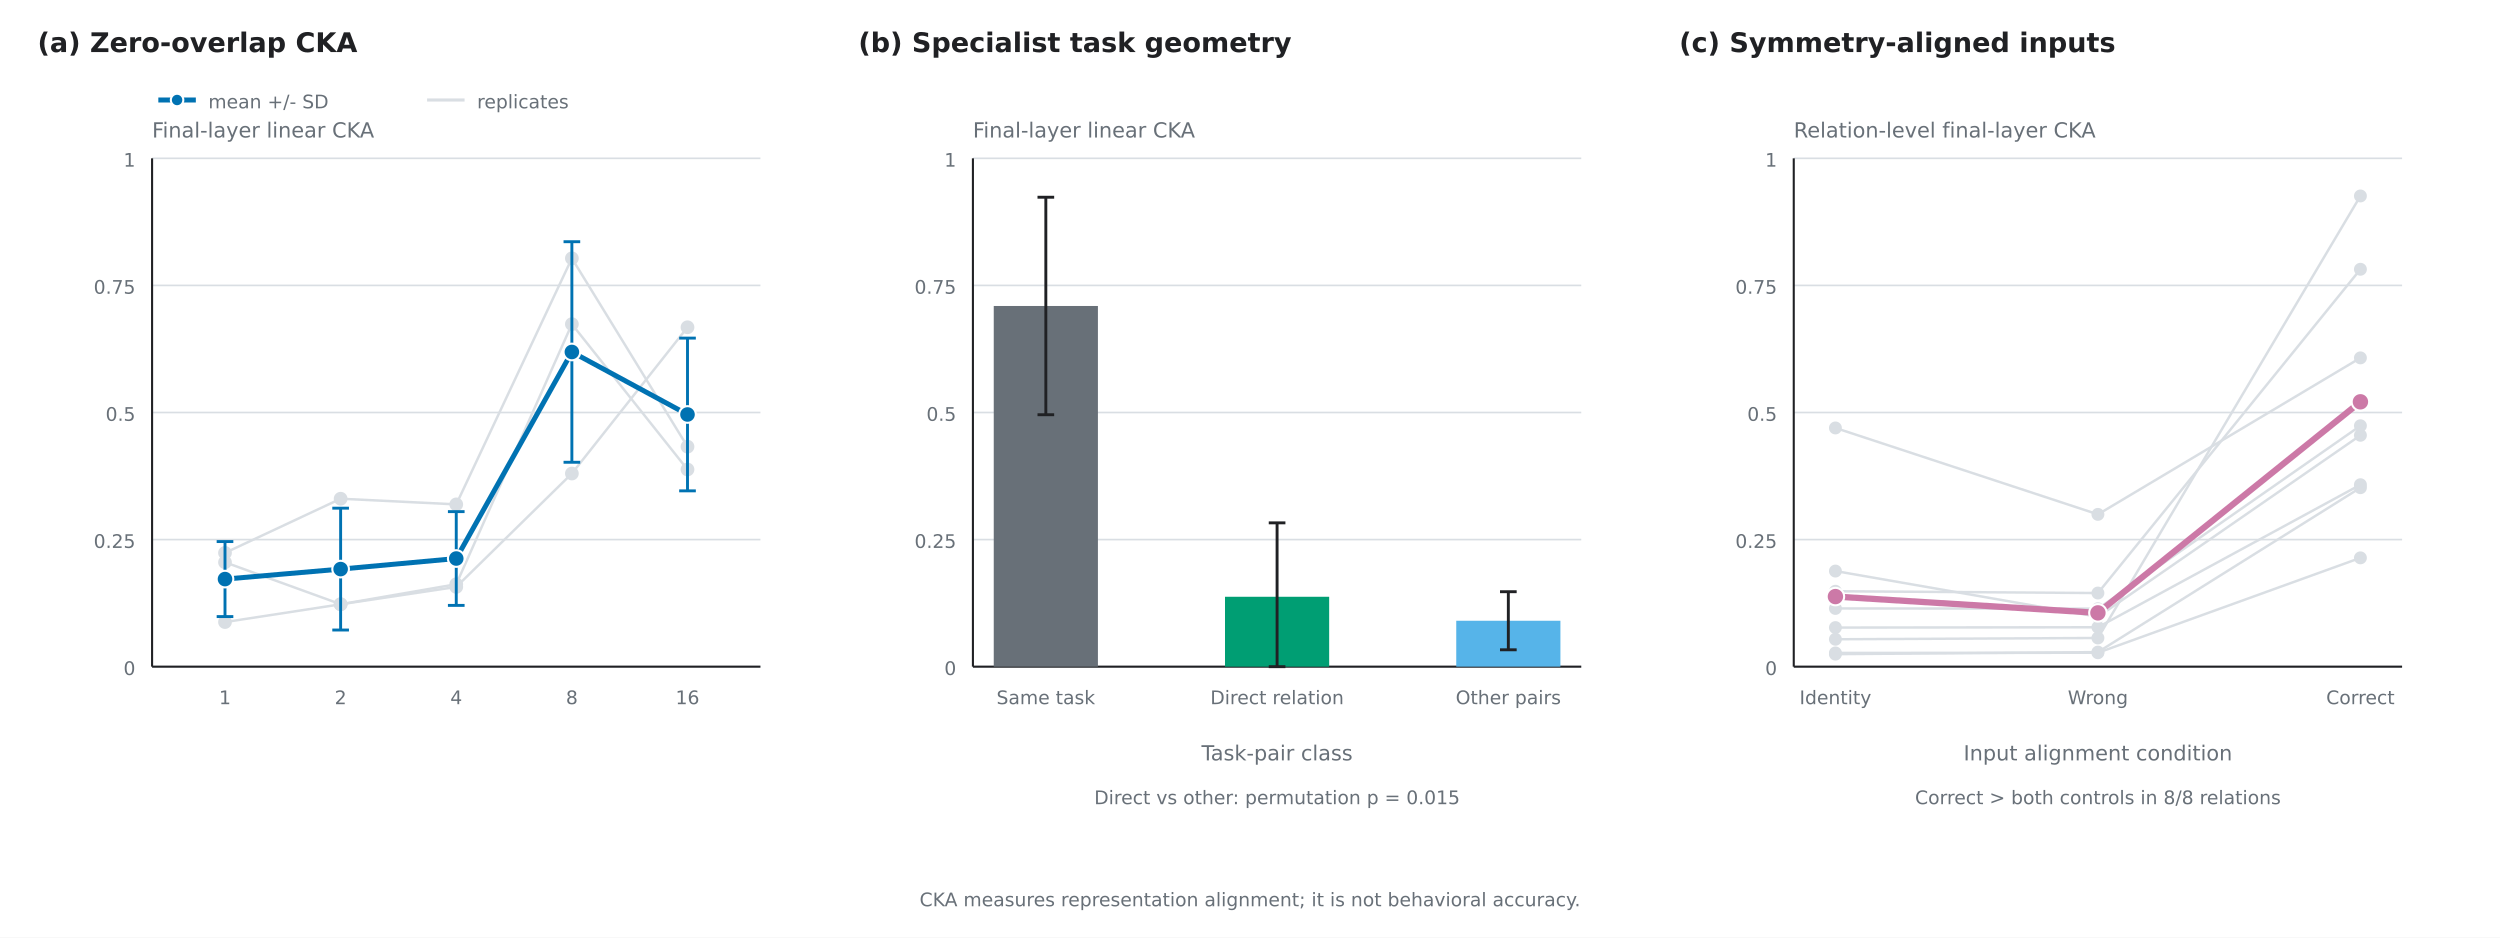
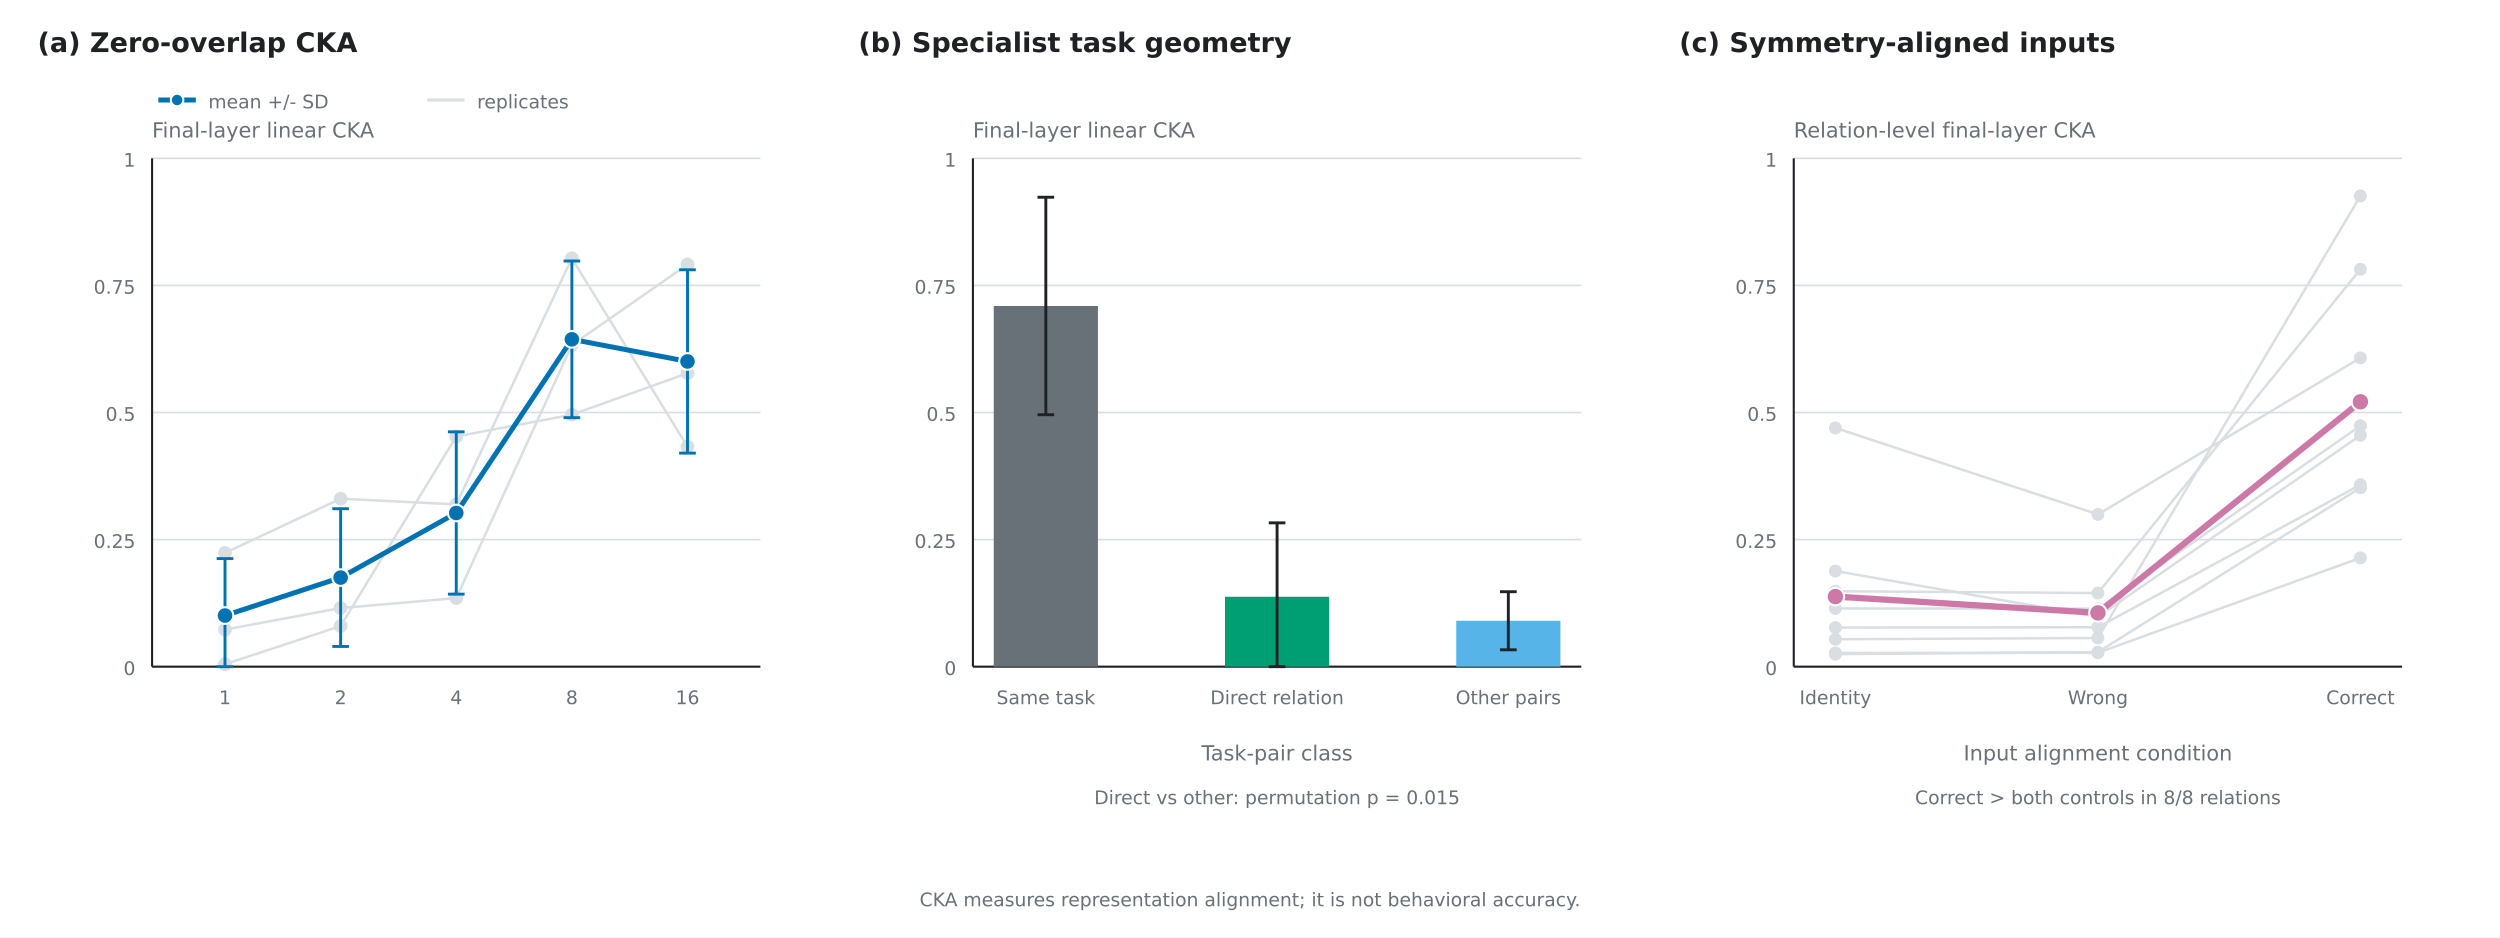
<svg xmlns="http://www.w3.org/2000/svg" width="1200" height="450" viewBox="0 0 1200 450" role="img">
  <rect width="100%" height="100%" fill="#FFFFFF" />
  <text x="18.00" y="25.00" fill="#202124" font-size="13.00" font-family="DejaVu Sans,Arial,sans-serif" font-weight="600" text-anchor="start">(a) Zero-overlap CKA</text>
  <text x="73.00" y="66.00" fill="#687078" font-size="10.00" font-family="DejaVu Sans,Arial,sans-serif" font-weight="400" text-anchor="start">Final-layer linear CKA</text>
  <line x1="73.00" y1="320.00" x2="365.00" y2="320.00" stroke="#D9DEE3" stroke-width="0.80" opacity="1.000" />
  <text x="65.00" y="324.00" fill="#687078" font-size="9.00" font-family="DejaVu Sans,Arial,sans-serif" font-weight="400" text-anchor="end">0</text>
  <line x1="73.00" y1="259.00" x2="365.00" y2="259.00" stroke="#D9DEE3" stroke-width="0.80" opacity="1.000" />
  <text x="65.00" y="263.00" fill="#687078" font-size="9.00" font-family="DejaVu Sans,Arial,sans-serif" font-weight="400" text-anchor="end">0.25</text>
  <line x1="73.00" y1="198.00" x2="365.00" y2="198.00" stroke="#D9DEE3" stroke-width="0.80" opacity="1.000" />
  <text x="65.00" y="202.00" fill="#687078" font-size="9.00" font-family="DejaVu Sans,Arial,sans-serif" font-weight="400" text-anchor="end">0.5</text>
  <line x1="73.00" y1="137.00" x2="365.00" y2="137.00" stroke="#D9DEE3" stroke-width="0.80" opacity="1.000" />
  <text x="65.00" y="141.00" fill="#687078" font-size="9.00" font-family="DejaVu Sans,Arial,sans-serif" font-weight="400" text-anchor="end">0.75</text>
  <line x1="73.00" y1="76.00" x2="365.00" y2="76.00" stroke="#D9DEE3" stroke-width="0.80" opacity="1.000" />
  <text x="65.00" y="80.00" fill="#687078" font-size="9.00" font-family="DejaVu Sans,Arial,sans-serif" font-weight="400" text-anchor="end">1</text>
  <line x1="73.00" y1="76.00" x2="73.00" y2="320.00" stroke="#202124" stroke-width="1.00" opacity="1.000" />
  <line x1="73.00" y1="320.00" x2="365.00" y2="320.00" stroke="#202124" stroke-width="1.00" opacity="1.000" />
  <text x="108.00" y="338.00" fill="#687078" font-size="9.00" font-family="DejaVu Sans,Arial,sans-serif" font-weight="400" text-anchor="middle">1</text>
  <text x="163.50" y="338.00" fill="#687078" font-size="9.00" font-family="DejaVu Sans,Arial,sans-serif" font-weight="400" text-anchor="middle">2</text>
  <text x="219.00" y="338.00" fill="#687078" font-size="9.00" font-family="DejaVu Sans,Arial,sans-serif" font-weight="400" text-anchor="middle">4</text>
  <text x="274.50" y="338.00" fill="#687078" font-size="9.00" font-family="DejaVu Sans,Arial,sans-serif" font-weight="400" text-anchor="middle">8</text>
  <text x="330.00" y="338.00" fill="#687078" font-size="9.00" font-family="DejaVu Sans,Arial,sans-serif" font-weight="400" text-anchor="middle">16</text>
  <line x1="108.00" y1="265.38" x2="163.50" y2="239.39" stroke="#D9DEE3" stroke-width="1.20" opacity="1.000" />
  <line x1="163.50" y1="239.39" x2="219.00" y2="242.11" stroke="#D9DEE3" stroke-width="1.20" opacity="1.000" />
  <line x1="219.00" y1="242.11" x2="274.50" y2="123.99" stroke="#D9DEE3" stroke-width="1.20" opacity="1.000" />
  <line x1="274.50" y1="123.99" x2="330.00" y2="214.40" stroke="#D9DEE3" stroke-width="1.20" opacity="1.000" />
  <circle cx="108.00" cy="265.38" r="2.80" fill="#D9DEE3" stroke="#D9DEE3" stroke-width="1.00" opacity="1.000" />
  <circle cx="163.50" cy="239.39" r="2.80" fill="#D9DEE3" stroke="#D9DEE3" stroke-width="1.00" opacity="1.000" />
  <circle cx="219.00" cy="242.11" r="2.80" fill="#D9DEE3" stroke="#D9DEE3" stroke-width="1.00" opacity="1.000" />
  <circle cx="274.50" cy="123.99" r="2.80" fill="#D9DEE3" stroke="#D9DEE3" stroke-width="1.00" opacity="1.000" />
  <circle cx="330.00" cy="214.40" r="2.80" fill="#D9DEE3" stroke="#D9DEE3" stroke-width="1.00" opacity="1.000" />
-   <line x1="108.00" y1="269.90" x2="163.50" y2="290.03" stroke="#D9DEE3" stroke-width="1.20" opacity="1.000" />
-   <line x1="163.50" y1="290.03" x2="219.00" y2="280.43" stroke="#D9DEE3" stroke-width="1.20" opacity="1.000" />
-   <line x1="219.00" y1="280.43" x2="274.50" y2="155.59" stroke="#D9DEE3" stroke-width="1.20" opacity="1.000" />
-   <line x1="274.50" y1="155.59" x2="330.00" y2="225.36" stroke="#D9DEE3" stroke-width="1.20" opacity="1.000" />
-   <circle cx="108.00" cy="269.90" r="2.80" fill="#D9DEE3" stroke="#D9DEE3" stroke-width="1.00" opacity="1.000" />
-   <circle cx="163.50" cy="290.03" r="2.80" fill="#D9DEE3" stroke="#D9DEE3" stroke-width="1.00" opacity="1.000" />
-   <circle cx="219.00" cy="280.43" r="2.80" fill="#D9DEE3" stroke="#D9DEE3" stroke-width="1.00" opacity="1.000" />
-   <circle cx="274.50" cy="155.59" r="2.80" fill="#D9DEE3" stroke="#D9DEE3" stroke-width="1.00" opacity="1.000" />
-   <circle cx="330.00" cy="225.36" r="2.80" fill="#D9DEE3" stroke="#D9DEE3" stroke-width="1.00" opacity="1.000" />
-   <line x1="108.00" y1="298.59" x2="163.50" y2="290.06" stroke="#D9DEE3" stroke-width="1.20" opacity="1.000" />
-   <line x1="163.50" y1="290.06" x2="219.00" y2="281.72" stroke="#D9DEE3" stroke-width="1.20" opacity="1.000" />
-   <line x1="219.00" y1="281.72" x2="274.50" y2="227.29" stroke="#D9DEE3" stroke-width="1.20" opacity="1.000" />
-   <line x1="274.50" y1="227.29" x2="330.00" y2="157.09" stroke="#D9DEE3" stroke-width="1.20" opacity="1.000" />
-   <circle cx="108.00" cy="298.59" r="2.80" fill="#D9DEE3" stroke="#D9DEE3" stroke-width="1.00" opacity="1.000" />
-   <circle cx="163.50" cy="290.06" r="2.80" fill="#D9DEE3" stroke="#D9DEE3" stroke-width="1.00" opacity="1.000" />
-   <circle cx="219.00" cy="281.72" r="2.80" fill="#D9DEE3" stroke="#D9DEE3" stroke-width="1.00" opacity="1.000" />
-   <circle cx="274.50" cy="227.29" r="2.80" fill="#D9DEE3" stroke="#D9DEE3" stroke-width="1.00" opacity="1.000" />
-   <circle cx="330.00" cy="157.09" r="2.80" fill="#D9DEE3" stroke="#D9DEE3" stroke-width="1.00" opacity="1.000" />
-   <line x1="108.00" y1="277.96" x2="163.50" y2="273.16" stroke="#0072B2" stroke-width="2.40" opacity="1.000" />
-   <line x1="163.50" y1="273.16" x2="219.00" y2="268.09" stroke="#0072B2" stroke-width="2.40" opacity="1.000" />
-   <line x1="219.00" y1="268.09" x2="274.50" y2="168.95" stroke="#0072B2" stroke-width="2.40" opacity="1.000" />
-   <line x1="274.50" y1="168.95" x2="330.00" y2="198.95" stroke="#0072B2" stroke-width="2.40" opacity="1.000" />
-   <line x1="108.00" y1="295.96" x2="108.00" y2="259.95" stroke="#0072B2" stroke-width="1.40" opacity="1.000" />
-   <line x1="104.00" y1="295.96" x2="112.00" y2="295.96" stroke="#0072B2" stroke-width="1.40" opacity="1.000" />
-   <line x1="104.00" y1="259.95" x2="112.00" y2="259.95" stroke="#0072B2" stroke-width="1.40" opacity="1.000" />
-   <circle cx="108.00" cy="277.96" r="4.00" fill="#0072B2" stroke="#FFFFFF" stroke-width="1.00" opacity="1.000" />
-   <line x1="163.50" y1="302.41" x2="163.50" y2="243.92" stroke="#0072B2" stroke-width="1.40" opacity="1.000" />
-   <line x1="159.50" y1="302.41" x2="167.50" y2="302.41" stroke="#0072B2" stroke-width="1.40" opacity="1.000" />
-   <line x1="159.50" y1="243.92" x2="167.50" y2="243.92" stroke="#0072B2" stroke-width="1.40" opacity="1.000" />
-   <circle cx="163.50" cy="273.16" r="4.00" fill="#0072B2" stroke="#FFFFFF" stroke-width="1.00" opacity="1.000" />
-   <line x1="219.00" y1="290.59" x2="219.00" y2="245.58" stroke="#0072B2" stroke-width="1.40" opacity="1.000" />
-   <line x1="215.00" y1="290.59" x2="223.00" y2="290.59" stroke="#0072B2" stroke-width="1.40" opacity="1.000" />
-   <line x1="215.00" y1="245.58" x2="223.00" y2="245.58" stroke="#0072B2" stroke-width="1.40" opacity="1.000" />
-   <circle cx="219.00" cy="268.09" r="4.00" fill="#0072B2" stroke="#FFFFFF" stroke-width="1.00" opacity="1.000" />
-   <line x1="274.50" y1="221.89" x2="274.50" y2="116.02" stroke="#0072B2" stroke-width="1.40" opacity="1.000" />
-   <line x1="270.50" y1="221.89" x2="278.50" y2="221.89" stroke="#0072B2" stroke-width="1.40" opacity="1.000" />
-   <line x1="270.50" y1="116.02" x2="278.50" y2="116.02" stroke="#0072B2" stroke-width="1.40" opacity="1.000" />
-   <circle cx="274.50" cy="168.95" r="4.00" fill="#0072B2" stroke="#FFFFFF" stroke-width="1.00" opacity="1.000" />
-   <line x1="330.00" y1="235.61" x2="330.00" y2="162.29" stroke="#0072B2" stroke-width="1.40" opacity="1.000" />
-   <line x1="326.00" y1="235.61" x2="334.00" y2="235.61" stroke="#0072B2" stroke-width="1.40" opacity="1.000" />
-   <line x1="326.00" y1="162.29" x2="334.00" y2="162.29" stroke="#0072B2" stroke-width="1.40" opacity="1.000" />
-   <circle cx="330.00" cy="198.95" r="4.00" fill="#0072B2" stroke="#FFFFFF" stroke-width="1.00" opacity="1.000" />
+   <line x1="108.00" y1="302.18" x2="163.50" y2="291.85" stroke="#D9DEE3" stroke-width="1.20" opacity="1.000" />
+   <line x1="163.50" y1="291.85" x2="219.00" y2="287.08" stroke="#D9DEE3" stroke-width="1.20" opacity="1.000" />
+   <line x1="219.00" y1="287.08" x2="274.50" y2="165.61" stroke="#D9DEE3" stroke-width="1.20" opacity="1.000" />
+   <line x1="274.50" y1="165.61" x2="330.00" y2="126.95" stroke="#D9DEE3" stroke-width="1.20" opacity="1.000" />
+   <circle cx="108.00" cy="302.18" r="2.80" fill="#D9DEE3" stroke="#D9DEE3" stroke-width="1.00" opacity="1.000" />
+   <circle cx="163.50" cy="291.85" r="2.80" fill="#D9DEE3" stroke="#D9DEE3" stroke-width="1.00" opacity="1.000" />
+   <circle cx="219.00" cy="287.08" r="2.80" fill="#D9DEE3" stroke="#D9DEE3" stroke-width="1.00" opacity="1.000" />
+   <circle cx="274.50" cy="165.61" r="2.80" fill="#D9DEE3" stroke="#D9DEE3" stroke-width="1.00" opacity="1.000" />
+   <circle cx="330.00" cy="126.95" r="2.80" fill="#D9DEE3" stroke="#D9DEE3" stroke-width="1.00" opacity="1.000" />
+   <line x1="108.00" y1="318.81" x2="163.50" y2="300.48" stroke="#D9DEE3" stroke-width="1.20" opacity="1.000" />
+   <line x1="163.50" y1="300.48" x2="219.00" y2="209.51" stroke="#D9DEE3" stroke-width="1.20" opacity="1.000" />
+   <line x1="219.00" y1="209.51" x2="274.50" y2="199.04" stroke="#D9DEE3" stroke-width="1.20" opacity="1.000" />
+   <line x1="274.50" y1="199.04" x2="330.00" y2="179.14" stroke="#D9DEE3" stroke-width="1.20" opacity="1.000" />
+   <circle cx="108.00" cy="318.81" r="2.80" fill="#D9DEE3" stroke="#D9DEE3" stroke-width="1.00" opacity="1.000" />
+   <circle cx="163.50" cy="300.48" r="2.80" fill="#D9DEE3" stroke="#D9DEE3" stroke-width="1.00" opacity="1.000" />
+   <circle cx="219.00" cy="209.51" r="2.80" fill="#D9DEE3" stroke="#D9DEE3" stroke-width="1.00" opacity="1.000" />
+   <circle cx="274.50" cy="199.04" r="2.80" fill="#D9DEE3" stroke="#D9DEE3" stroke-width="1.00" opacity="1.000" />
+   <circle cx="330.00" cy="179.14" r="2.80" fill="#D9DEE3" stroke="#D9DEE3" stroke-width="1.00" opacity="1.000" />
+   <line x1="108.00" y1="295.46" x2="163.50" y2="277.24" stroke="#0072B2" stroke-width="2.40" opacity="1.000" />
+   <line x1="163.50" y1="277.24" x2="219.00" y2="246.23" stroke="#0072B2" stroke-width="2.40" opacity="1.000" />
+   <line x1="219.00" y1="246.23" x2="274.50" y2="162.88" stroke="#0072B2" stroke-width="2.40" opacity="1.000" />
+   <line x1="274.50" y1="162.88" x2="330.00" y2="173.50" stroke="#0072B2" stroke-width="2.40" opacity="1.000" />
+   <line x1="108.00" y1="320.00" x2="108.00" y2="268.12" stroke="#0072B2" stroke-width="1.40" opacity="1.000" />
+   <line x1="104.00" y1="320.00" x2="112.00" y2="320.00" stroke="#0072B2" stroke-width="1.40" opacity="1.000" />
+   <line x1="104.00" y1="268.12" x2="112.00" y2="268.12" stroke="#0072B2" stroke-width="1.40" opacity="1.000" />
+   <circle cx="108.00" cy="295.46" r="4.00" fill="#0072B2" stroke="#FFFFFF" stroke-width="1.00" opacity="1.000" />
+   <line x1="163.50" y1="310.30" x2="163.50" y2="244.18" stroke="#0072B2" stroke-width="1.40" opacity="1.000" />
+   <line x1="159.50" y1="310.30" x2="167.50" y2="310.30" stroke="#0072B2" stroke-width="1.40" opacity="1.000" />
+   <line x1="159.50" y1="244.18" x2="167.50" y2="244.18" stroke="#0072B2" stroke-width="1.40" opacity="1.000" />
+   <circle cx="163.50" cy="277.24" r="4.00" fill="#0072B2" stroke="#FFFFFF" stroke-width="1.00" opacity="1.000" />
+   <line x1="219.00" y1="285.19" x2="219.00" y2="207.28" stroke="#0072B2" stroke-width="1.40" opacity="1.000" />
+   <line x1="215.00" y1="285.19" x2="223.00" y2="285.19" stroke="#0072B2" stroke-width="1.40" opacity="1.000" />
+   <line x1="215.00" y1="207.28" x2="223.00" y2="207.28" stroke="#0072B2" stroke-width="1.40" opacity="1.000" />
+   <circle cx="219.00" cy="246.23" r="4.00" fill="#0072B2" stroke="#FFFFFF" stroke-width="1.00" opacity="1.000" />
+   <line x1="274.50" y1="200.48" x2="274.50" y2="125.28" stroke="#0072B2" stroke-width="1.40" opacity="1.000" />
+   <line x1="270.50" y1="200.48" x2="278.50" y2="200.48" stroke="#0072B2" stroke-width="1.40" opacity="1.000" />
+   <line x1="270.50" y1="125.28" x2="278.50" y2="125.28" stroke="#0072B2" stroke-width="1.40" opacity="1.000" />
+   <circle cx="274.50" cy="162.88" r="4.00" fill="#0072B2" stroke="#FFFFFF" stroke-width="1.00" opacity="1.000" />
+   <line x1="330.00" y1="217.49" x2="330.00" y2="129.50" stroke="#0072B2" stroke-width="1.40" opacity="1.000" />
+   <line x1="326.00" y1="217.49" x2="334.00" y2="217.49" stroke="#0072B2" stroke-width="1.40" opacity="1.000" />
+   <line x1="326.00" y1="129.50" x2="334.00" y2="129.50" stroke="#0072B2" stroke-width="1.40" opacity="1.000" />
+   <circle cx="330.00" cy="173.50" r="4.00" fill="#0072B2" stroke="#FFFFFF" stroke-width="1.00" opacity="1.000" />
  <line x1="76.00" y1="48.00" x2="94.00" y2="48.00" stroke="#0072B2" stroke-width="2.40" opacity="1.000" />
  <circle cx="85.00" cy="48.00" r="3.00" fill="#0072B2" stroke="#FFFFFF" stroke-width="1.00" opacity="1.000" />
  <text x="100.00" y="52.00" fill="#687078" font-size="9.00" font-family="DejaVu Sans,Arial,sans-serif" font-weight="400" text-anchor="start">mean +/- SD</text>
  <line x1="205.00" y1="48.00" x2="223.00" y2="48.00" stroke="#D9DEE3" stroke-width="1.50" opacity="1.000" />
  <text x="229.00" y="52.00" fill="#687078" font-size="9.00" font-family="DejaVu Sans,Arial,sans-serif" font-weight="400" text-anchor="start">replicates</text>
  <text x="412.00" y="25.00" fill="#202124" font-size="13.00" font-family="DejaVu Sans,Arial,sans-serif" font-weight="600" text-anchor="start">(b) Specialist task geometry</text>
  <text x="467.00" y="66.00" fill="#687078" font-size="10.00" font-family="DejaVu Sans,Arial,sans-serif" font-weight="400" text-anchor="start">Final-layer linear CKA</text>
  <line x1="467.00" y1="320.00" x2="759.00" y2="320.00" stroke="#D9DEE3" stroke-width="0.80" opacity="1.000" />
  <text x="459.00" y="324.00" fill="#687078" font-size="9.00" font-family="DejaVu Sans,Arial,sans-serif" font-weight="400" text-anchor="end">0</text>
  <line x1="467.00" y1="259.00" x2="759.00" y2="259.00" stroke="#D9DEE3" stroke-width="0.80" opacity="1.000" />
  <text x="459.00" y="263.00" fill="#687078" font-size="9.00" font-family="DejaVu Sans,Arial,sans-serif" font-weight="400" text-anchor="end">0.25</text>
  <line x1="467.00" y1="198.00" x2="759.00" y2="198.00" stroke="#D9DEE3" stroke-width="0.80" opacity="1.000" />
  <text x="459.00" y="202.00" fill="#687078" font-size="9.00" font-family="DejaVu Sans,Arial,sans-serif" font-weight="400" text-anchor="end">0.5</text>
  <line x1="467.00" y1="137.00" x2="759.00" y2="137.00" stroke="#D9DEE3" stroke-width="0.80" opacity="1.000" />
  <text x="459.00" y="141.00" fill="#687078" font-size="9.00" font-family="DejaVu Sans,Arial,sans-serif" font-weight="400" text-anchor="end">0.75</text>
  <line x1="467.00" y1="76.00" x2="759.00" y2="76.00" stroke="#D9DEE3" stroke-width="0.80" opacity="1.000" />
  <text x="459.00" y="80.00" fill="#687078" font-size="9.00" font-family="DejaVu Sans,Arial,sans-serif" font-weight="400" text-anchor="end">1</text>
  <line x1="467.00" y1="76.00" x2="467.00" y2="320.00" stroke="#202124" stroke-width="1.00" opacity="1.000" />
  <line x1="467.00" y1="320.00" x2="759.00" y2="320.00" stroke="#202124" stroke-width="1.00" opacity="1.000" />
  <text x="502.00" y="338.00" fill="#687078" font-size="9.00" font-family="DejaVu Sans,Arial,sans-serif" font-weight="400" text-anchor="middle">Same task</text>
  <text x="613.00" y="338.00" fill="#687078" font-size="9.00" font-family="DejaVu Sans,Arial,sans-serif" font-weight="400" text-anchor="middle">Direct relation</text>
  <text x="724.00" y="338.00" fill="#687078" font-size="9.00" font-family="DejaVu Sans,Arial,sans-serif" font-weight="400" text-anchor="middle">Other pairs</text>
  <rect x="477.00" y="146.87" width="50.00" height="173.13" fill="#687078" stroke="none" stroke-width="0.00" />
  <line x1="502.00" y1="199.07" x2="502.00" y2="94.67" stroke="#202124" stroke-width="1.40" opacity="1.000" />
  <line x1="498.00" y1="199.07" x2="506.00" y2="199.07" stroke="#202124" stroke-width="1.40" opacity="1.000" />
  <line x1="498.00" y1="94.67" x2="506.00" y2="94.67" stroke="#202124" stroke-width="1.40" opacity="1.000" />
  <rect x="588.00" y="286.45" width="50.00" height="33.55" fill="#009E73" stroke="none" stroke-width="0.00" />
  <line x1="613.00" y1="320.00" x2="613.00" y2="250.97" stroke="#202124" stroke-width="1.40" opacity="1.000" />
  <line x1="609.00" y1="320.00" x2="617.00" y2="320.00" stroke="#202124" stroke-width="1.40" opacity="1.000" />
  <line x1="609.00" y1="250.97" x2="617.00" y2="250.97" stroke="#202124" stroke-width="1.40" opacity="1.000" />
  <rect x="699.00" y="297.96" width="50.00" height="22.04" fill="#56B4E9" stroke="none" stroke-width="0.00" />
  <line x1="724.00" y1="311.90" x2="724.00" y2="284.02" stroke="#202124" stroke-width="1.40" opacity="1.000" />
  <line x1="720.00" y1="311.90" x2="728.00" y2="311.90" stroke="#202124" stroke-width="1.40" opacity="1.000" />
  <line x1="720.00" y1="284.02" x2="728.00" y2="284.02" stroke="#202124" stroke-width="1.40" opacity="1.000" />
  <text x="613.00" y="365.00" fill="#687078" font-size="10.00" font-family="DejaVu Sans,Arial,sans-serif" font-weight="400" text-anchor="middle">Task-pair class</text>
  <text x="613.00" y="386.00" fill="#687078" font-size="9.00" font-family="DejaVu Sans,Arial,sans-serif" font-weight="400" text-anchor="middle">Direct vs other: permutation p = 0.015</text>
  <text x="806.00" y="25.00" fill="#202124" font-size="13.00" font-family="DejaVu Sans,Arial,sans-serif" font-weight="600" text-anchor="start">(c) Symmetry-aligned inputs</text>
  <text x="861.00" y="66.00" fill="#687078" font-size="10.00" font-family="DejaVu Sans,Arial,sans-serif" font-weight="400" text-anchor="start">Relation-level final-layer CKA</text>
  <line x1="861.00" y1="320.00" x2="1153.00" y2="320.00" stroke="#D9DEE3" stroke-width="0.80" opacity="1.000" />
  <text x="853.00" y="324.00" fill="#687078" font-size="9.00" font-family="DejaVu Sans,Arial,sans-serif" font-weight="400" text-anchor="end">0</text>
  <line x1="861.00" y1="259.00" x2="1153.00" y2="259.00" stroke="#D9DEE3" stroke-width="0.80" opacity="1.000" />
  <text x="853.00" y="263.00" fill="#687078" font-size="9.00" font-family="DejaVu Sans,Arial,sans-serif" font-weight="400" text-anchor="end">0.25</text>
  <line x1="861.00" y1="198.00" x2="1153.00" y2="198.00" stroke="#D9DEE3" stroke-width="0.80" opacity="1.000" />
  <text x="853.00" y="202.00" fill="#687078" font-size="9.00" font-family="DejaVu Sans,Arial,sans-serif" font-weight="400" text-anchor="end">0.5</text>
  <line x1="861.00" y1="137.00" x2="1153.00" y2="137.00" stroke="#D9DEE3" stroke-width="0.80" opacity="1.000" />
  <text x="853.00" y="141.00" fill="#687078" font-size="9.00" font-family="DejaVu Sans,Arial,sans-serif" font-weight="400" text-anchor="end">0.75</text>
  <line x1="861.00" y1="76.00" x2="1153.00" y2="76.00" stroke="#D9DEE3" stroke-width="0.80" opacity="1.000" />
  <text x="853.00" y="80.00" fill="#687078" font-size="9.00" font-family="DejaVu Sans,Arial,sans-serif" font-weight="400" text-anchor="end">1</text>
  <line x1="861.00" y1="76.00" x2="861.00" y2="320.00" stroke="#202124" stroke-width="1.00" opacity="1.000" />
  <line x1="861.00" y1="320.00" x2="1153.00" y2="320.00" stroke="#202124" stroke-width="1.00" opacity="1.000" />
  <text x="881.00" y="338.00" fill="#687078" font-size="9.00" font-family="DejaVu Sans,Arial,sans-serif" font-weight="400" text-anchor="middle">Identity</text>
  <text x="1007.00" y="338.00" fill="#687078" font-size="9.00" font-family="DejaVu Sans,Arial,sans-serif" font-weight="400" text-anchor="middle">Wrong</text>
  <text x="1133.00" y="338.00" fill="#687078" font-size="9.00" font-family="DejaVu Sans,Arial,sans-serif" font-weight="400" text-anchor="middle">Correct</text>
  <line x1="881.00" y1="301.24" x2="1007.00" y2="301.08" stroke="#D9DEE3" stroke-width="1.20" opacity="1.000" />
  <line x1="1007.00" y1="301.08" x2="1133.00" y2="232.66" stroke="#D9DEE3" stroke-width="1.20" opacity="1.000" />
  <circle cx="881.00" cy="301.24" r="2.60" fill="#D9DEE3" stroke="#D9DEE3" stroke-width="1.00" opacity="1.000" />
  <circle cx="1007.00" cy="301.08" r="2.60" fill="#D9DEE3" stroke="#D9DEE3" stroke-width="1.00" opacity="1.000" />
  <circle cx="1133.00" cy="232.66" r="2.60" fill="#D9DEE3" stroke="#D9DEE3" stroke-width="1.00" opacity="1.000" />
  <line x1="881.00" y1="274.11" x2="1007.00" y2="296.08" stroke="#D9DEE3" stroke-width="1.20" opacity="1.000" />
  <line x1="1007.00" y1="296.08" x2="1133.00" y2="208.94" stroke="#D9DEE3" stroke-width="1.20" opacity="1.000" />
  <circle cx="881.00" cy="274.11" r="2.60" fill="#D9DEE3" stroke="#D9DEE3" stroke-width="1.00" opacity="1.000" />
  <circle cx="1007.00" cy="296.08" r="2.60" fill="#D9DEE3" stroke="#D9DEE3" stroke-width="1.00" opacity="1.000" />
  <circle cx="1133.00" cy="208.94" r="2.60" fill="#D9DEE3" stroke="#D9DEE3" stroke-width="1.00" opacity="1.000" />
  <line x1="881.00" y1="283.80" x2="1007.00" y2="284.66" stroke="#D9DEE3" stroke-width="1.20" opacity="1.000" />
  <line x1="1007.00" y1="284.66" x2="1133.00" y2="129.25" stroke="#D9DEE3" stroke-width="1.20" opacity="1.000" />
  <circle cx="881.00" cy="283.80" r="2.60" fill="#D9DEE3" stroke="#D9DEE3" stroke-width="1.00" opacity="1.000" />
  <circle cx="1007.00" cy="284.66" r="2.60" fill="#D9DEE3" stroke="#D9DEE3" stroke-width="1.00" opacity="1.000" />
  <circle cx="1133.00" cy="129.25" r="2.60" fill="#D9DEE3" stroke="#D9DEE3" stroke-width="1.00" opacity="1.000" />
  <line x1="881.00" y1="313.41" x2="1007.00" y2="313.32" stroke="#D9DEE3" stroke-width="1.20" opacity="1.000" />
  <line x1="1007.00" y1="313.32" x2="1133.00" y2="267.77" stroke="#D9DEE3" stroke-width="1.20" opacity="1.000" />
  <circle cx="881.00" cy="313.41" r="2.60" fill="#D9DEE3" stroke="#D9DEE3" stroke-width="1.00" opacity="1.000" />
  <circle cx="1007.00" cy="313.32" r="2.60" fill="#D9DEE3" stroke="#D9DEE3" stroke-width="1.00" opacity="1.000" />
  <circle cx="1133.00" cy="267.77" r="2.60" fill="#D9DEE3" stroke="#D9DEE3" stroke-width="1.00" opacity="1.000" />
  <line x1="881.00" y1="205.42" x2="1007.00" y2="246.90" stroke="#D9DEE3" stroke-width="1.20" opacity="1.000" />
  <line x1="1007.00" y1="246.90" x2="1133.00" y2="171.78" stroke="#D9DEE3" stroke-width="1.20" opacity="1.000" />
  <circle cx="881.00" cy="205.42" r="2.60" fill="#D9DEE3" stroke="#D9DEE3" stroke-width="1.00" opacity="1.000" />
  <circle cx="1007.00" cy="246.90" r="2.60" fill="#D9DEE3" stroke="#D9DEE3" stroke-width="1.00" opacity="1.000" />
  <circle cx="1133.00" cy="171.78" r="2.60" fill="#D9DEE3" stroke="#D9DEE3" stroke-width="1.00" opacity="1.000" />
  <line x1="881.00" y1="313.99" x2="1007.00" y2="313.01" stroke="#D9DEE3" stroke-width="1.20" opacity="1.000" />
  <line x1="1007.00" y1="313.01" x2="1133.00" y2="234.10" stroke="#D9DEE3" stroke-width="1.20" opacity="1.000" />
  <circle cx="881.00" cy="313.99" r="2.60" fill="#D9DEE3" stroke="#D9DEE3" stroke-width="1.00" opacity="1.000" />
  <circle cx="1007.00" cy="313.01" r="2.60" fill="#D9DEE3" stroke="#D9DEE3" stroke-width="1.00" opacity="1.000" />
  <circle cx="1133.00" cy="234.10" r="2.60" fill="#D9DEE3" stroke="#D9DEE3" stroke-width="1.00" opacity="1.000" />
  <line x1="881.00" y1="306.84" x2="1007.00" y2="306.23" stroke="#D9DEE3" stroke-width="1.20" opacity="1.000" />
  <line x1="1007.00" y1="306.23" x2="1133.00" y2="94.06" stroke="#D9DEE3" stroke-width="1.20" opacity="1.000" />
  <circle cx="881.00" cy="306.84" r="2.60" fill="#D9DEE3" stroke="#D9DEE3" stroke-width="1.00" opacity="1.000" />
  <circle cx="1007.00" cy="306.23" r="2.60" fill="#D9DEE3" stroke="#D9DEE3" stroke-width="1.00" opacity="1.000" />
  <circle cx="1133.00" cy="94.06" r="2.60" fill="#D9DEE3" stroke="#D9DEE3" stroke-width="1.00" opacity="1.000" />
  <line x1="881.00" y1="292.05" x2="1007.00" y2="292.17" stroke="#D9DEE3" stroke-width="1.20" opacity="1.000" />
  <line x1="1007.00" y1="292.17" x2="1133.00" y2="204.36" stroke="#D9DEE3" stroke-width="1.20" opacity="1.000" />
  <circle cx="881.00" cy="292.05" r="2.60" fill="#D9DEE3" stroke="#D9DEE3" stroke-width="1.00" opacity="1.000" />
  <circle cx="1007.00" cy="292.17" r="2.60" fill="#D9DEE3" stroke="#D9DEE3" stroke-width="1.00" opacity="1.000" />
  <circle cx="1133.00" cy="204.36" r="2.60" fill="#D9DEE3" stroke="#D9DEE3" stroke-width="1.00" opacity="1.000" />
  <line x1="881.00" y1="286.36" x2="1007.00" y2="294.18" stroke="#CC79A7" stroke-width="3.00" opacity="1.000" />
  <line x1="1007.00" y1="294.18" x2="1133.00" y2="192.87" stroke="#CC79A7" stroke-width="3.00" opacity="1.000" />
  <circle cx="881.00" cy="286.36" r="4.20" fill="#CC79A7" stroke="#FFFFFF" stroke-width="1.00" opacity="1.000" />
  <circle cx="1007.00" cy="294.18" r="4.20" fill="#CC79A7" stroke="#FFFFFF" stroke-width="1.00" opacity="1.000" />
  <circle cx="1133.00" cy="192.87" r="4.20" fill="#CC79A7" stroke="#FFFFFF" stroke-width="1.00" opacity="1.000" />
  <text x="1007.00" y="365.00" fill="#687078" font-size="10.00" font-family="DejaVu Sans,Arial,sans-serif" font-weight="400" text-anchor="middle">Input alignment condition</text>
  <text x="1007.00" y="386.00" fill="#687078" font-size="9.00" font-family="DejaVu Sans,Arial,sans-serif" font-weight="400" text-anchor="middle">Correct &gt; both controls in 8/8 relations</text>
  <text x="600.00" y="435.00" fill="#687078" font-size="9.00" font-family="DejaVu Sans,Arial,sans-serif" font-weight="400" text-anchor="middle">CKA measures representation alignment; it is not behavioral accuracy.</text>
</svg>
